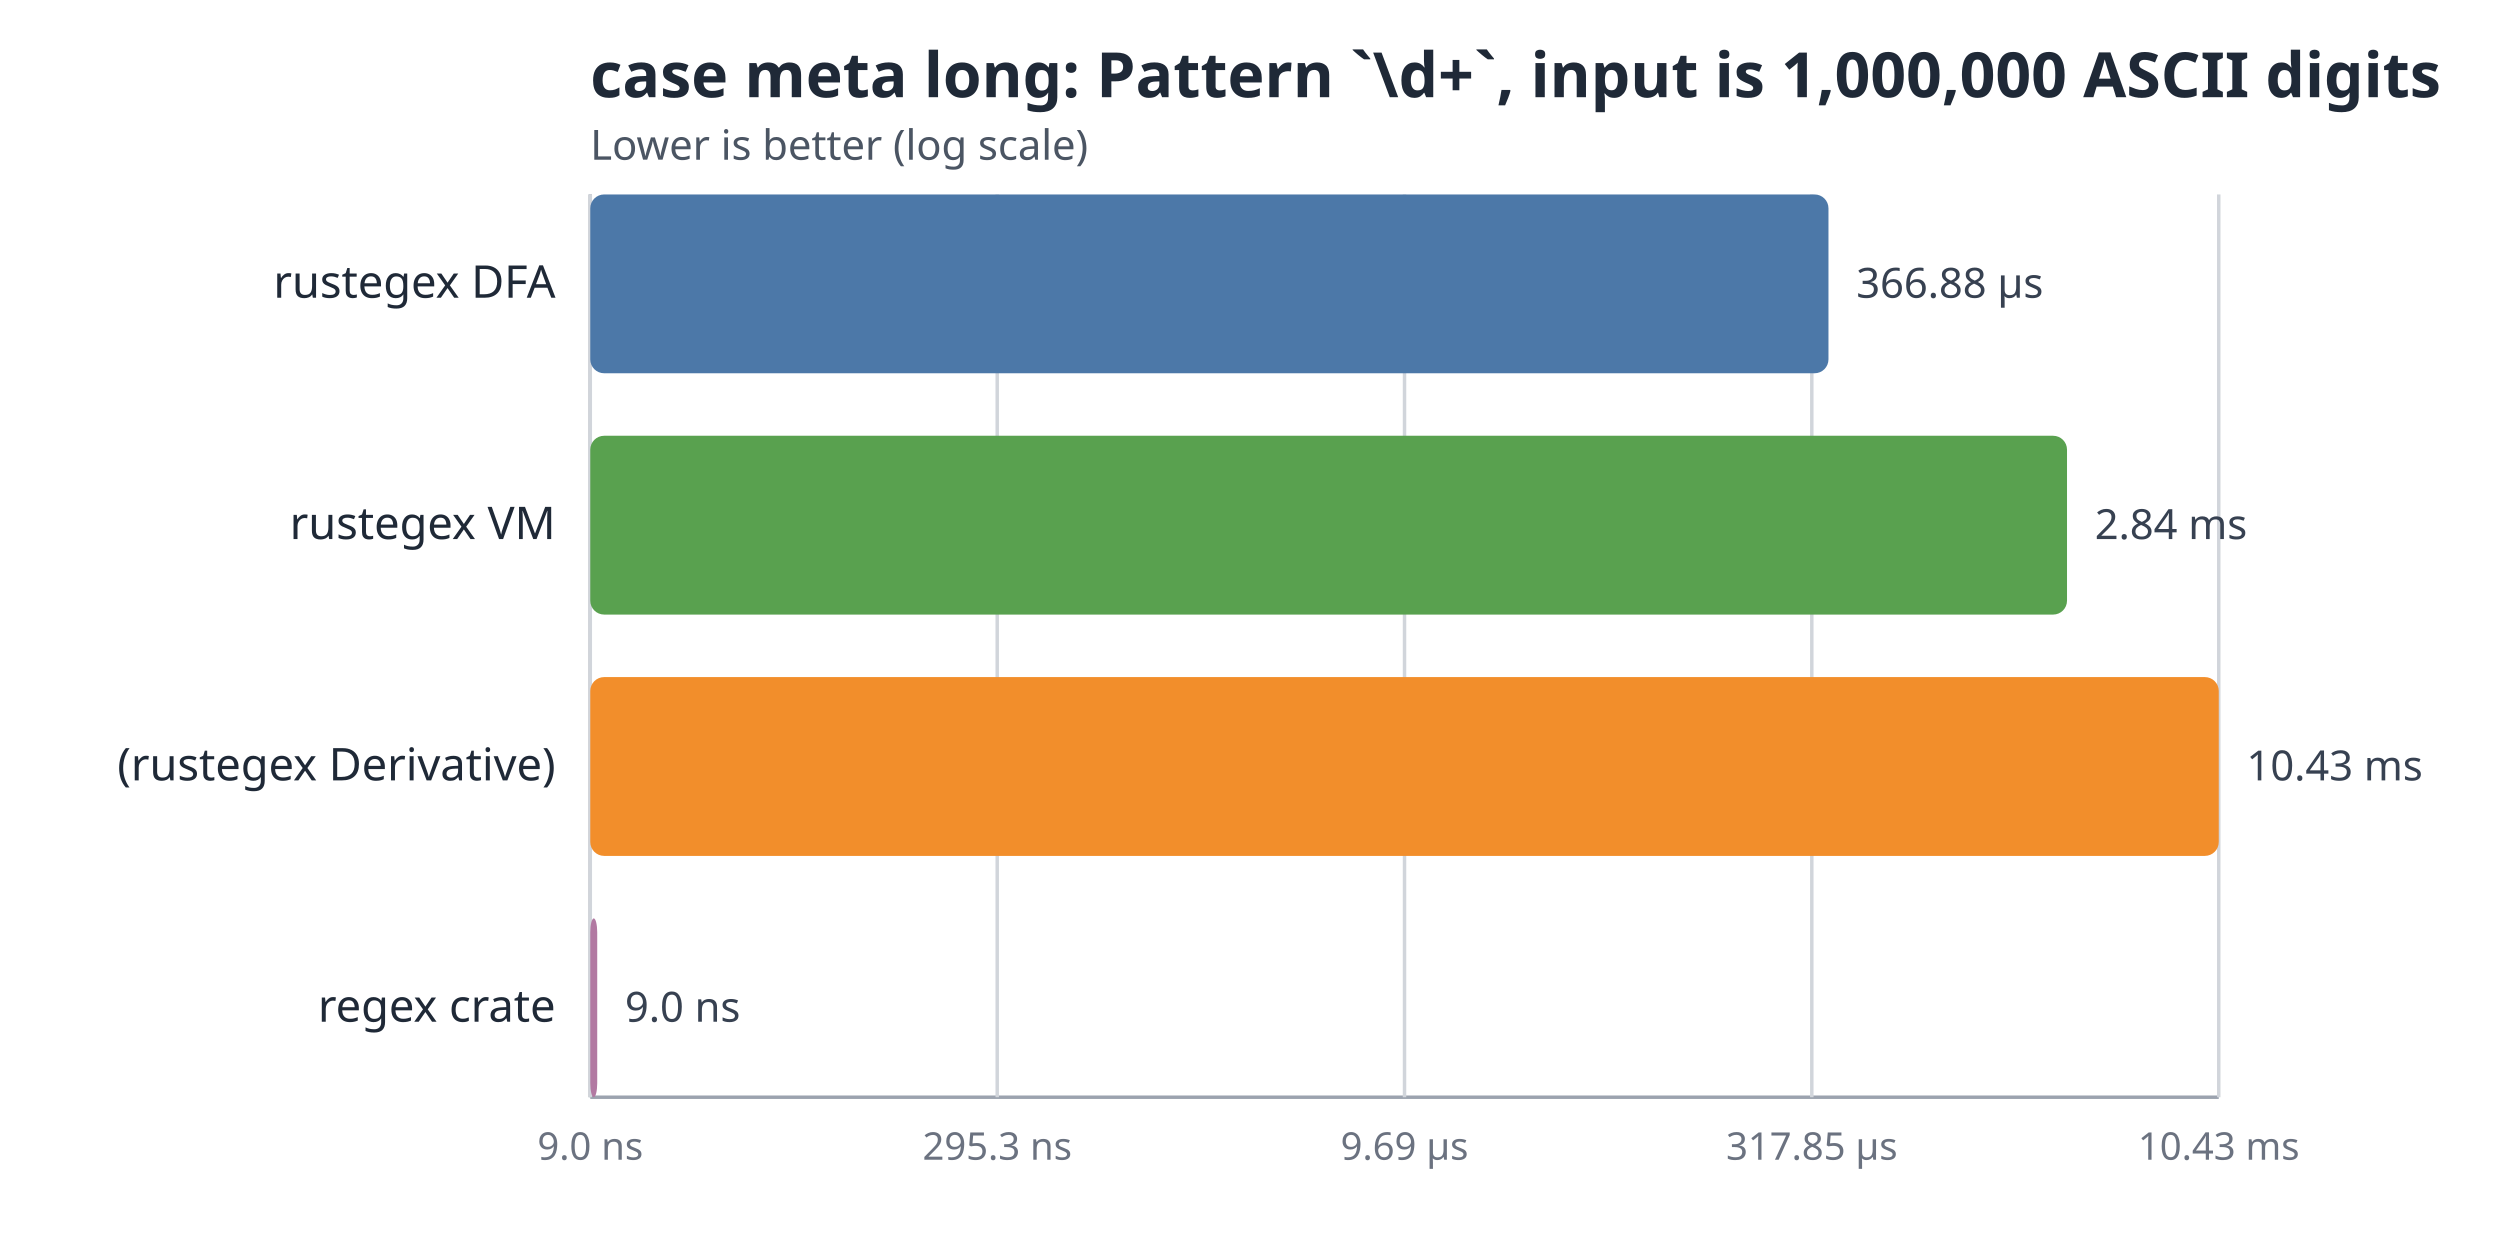
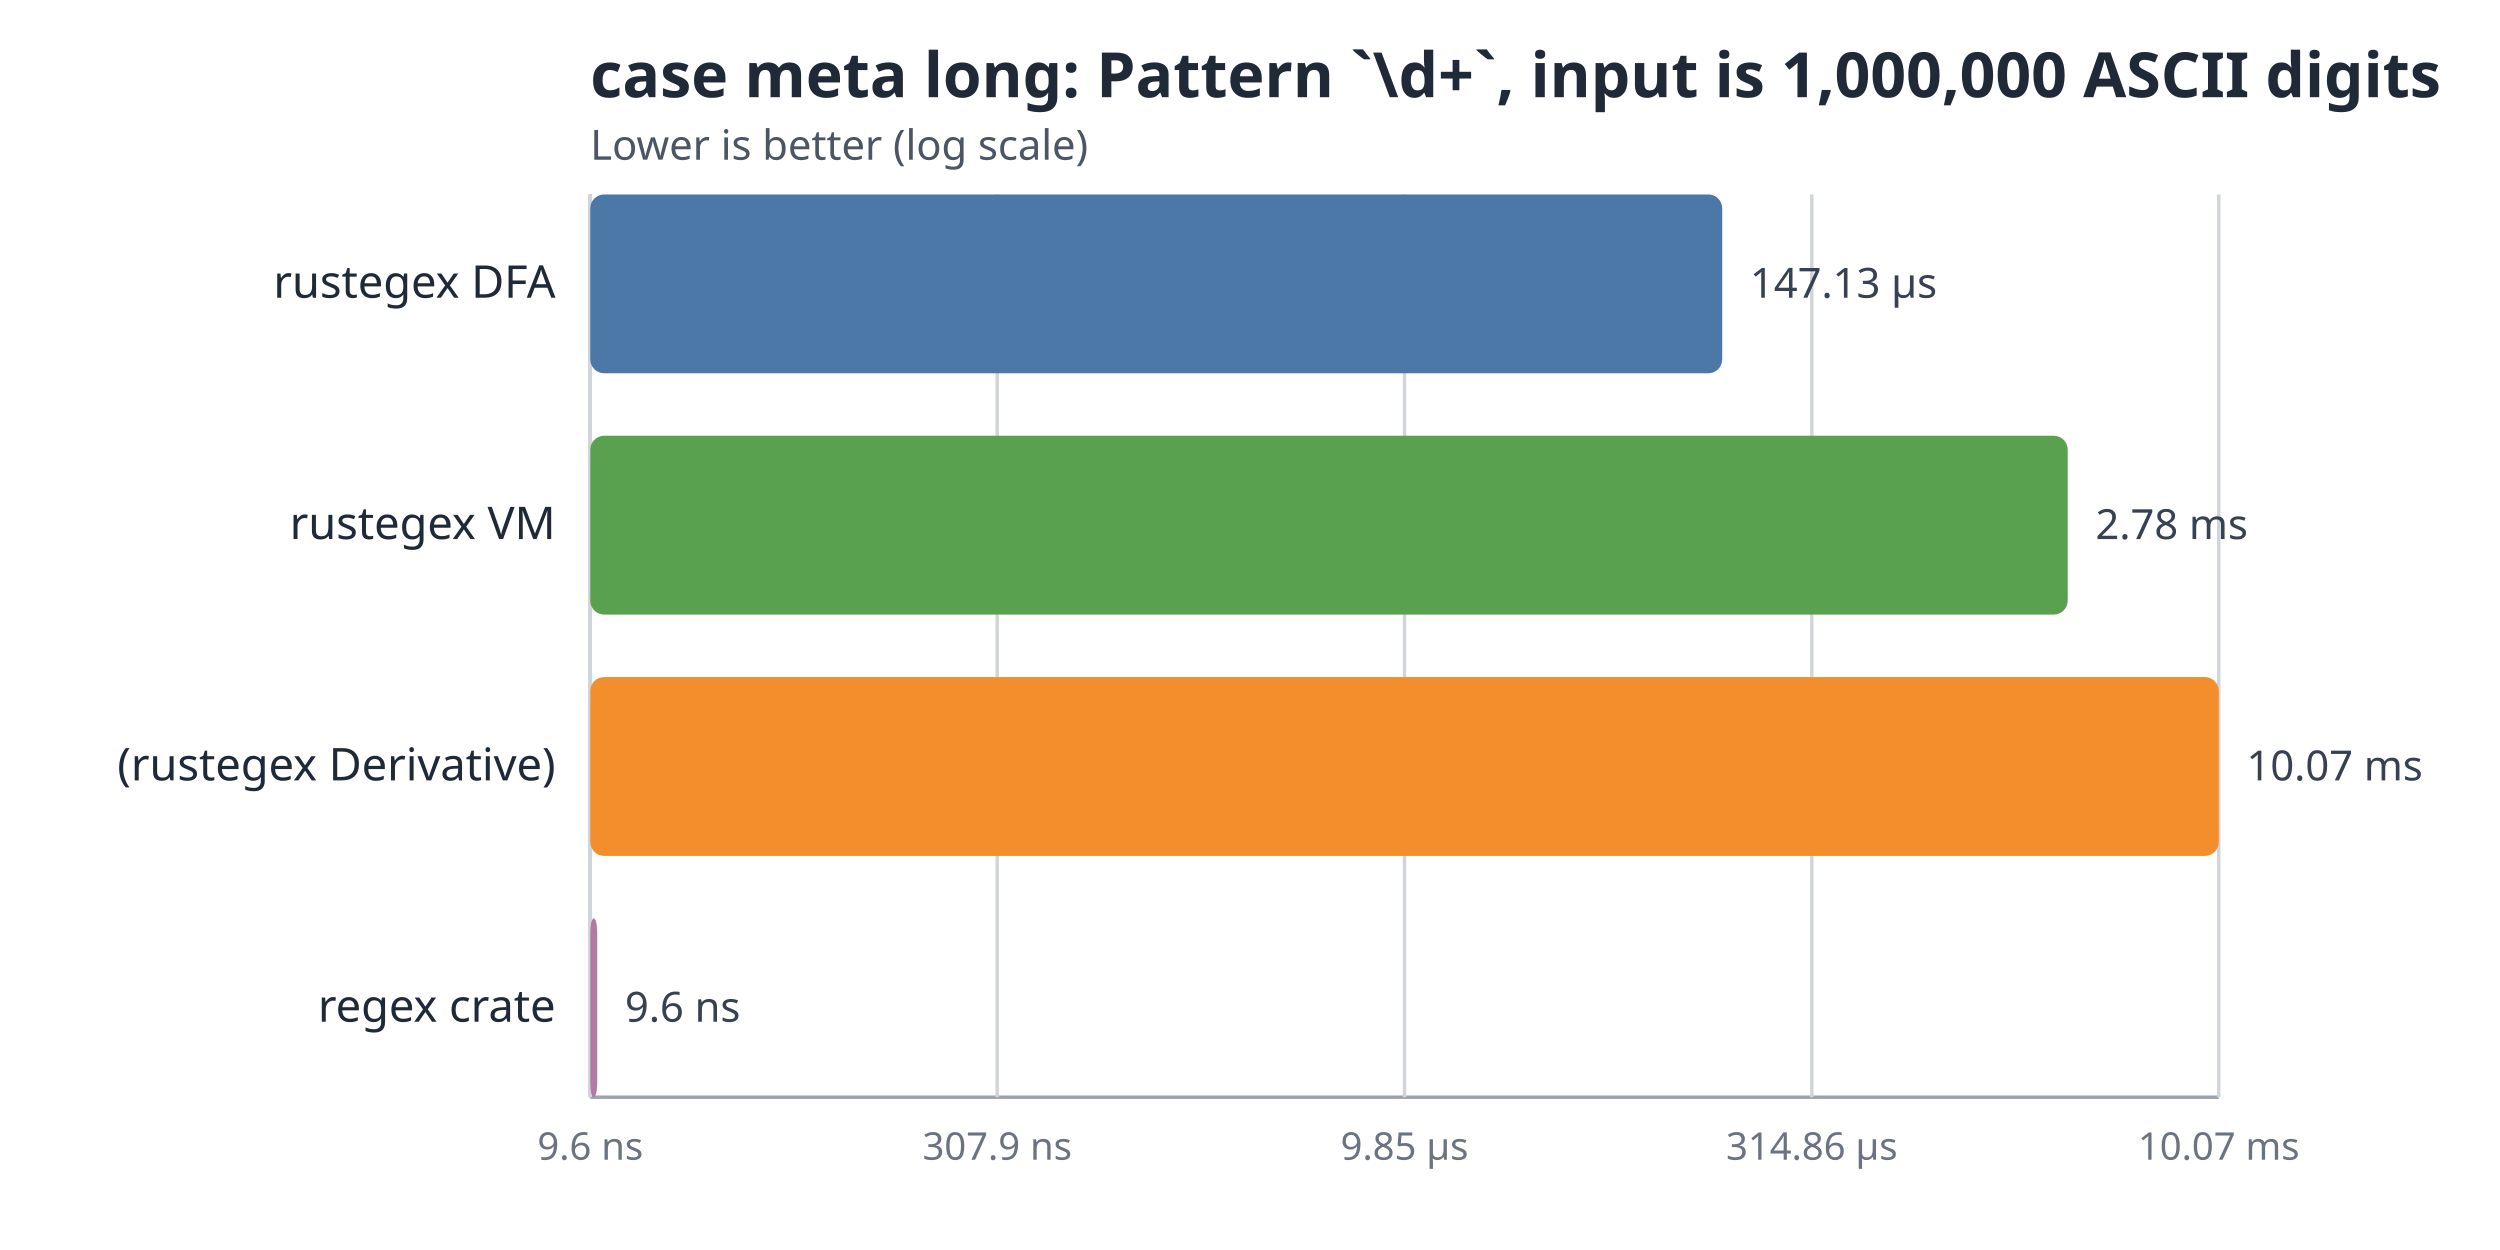
<svg xmlns="http://www.w3.org/2000/svg" width="720" height="360" viewBox="0 0 720 360">
  <rect width="100%" height="100%" fill="#ffffff" />
  <style>text { font-family: ui-sans-serif, system-ui, sans-serif; fill: #1f2937; }.title { font-size: 18px; font-weight: 700; }.subtitle { font-size: 12px; fill: #4b5563; }.label { font-size: 13px; }.value { font-size: 12px; fill: #374151; }.axis { stroke: #9ca3af; stroke-width: 1; }.tick { stroke: #d1d5db; stroke-width: 1; }.tick-label { font-size: 11px; fill: #6b7280; }</style>
  <text class="title" x="170" y="28">case meta long: Pattern `\d+`, input is 1,000,000 ASCII digits</text>
  <text class="subtitle" x="170" y="46">Lower is better (log scale)</text>
  <line class="axis" x1="170" y1="316" x2="639" y2="316" />
  <line class="axis" x1="170" y1="56" x2="170" y2="316" />
  <line class="tick" x1="170.0" y1="56" x2="170.0" y2="316" />
-   <text class="tick-label" x="170.0" y="334" text-anchor="middle">9.0 ns</text>
+   <text class="tick-label" x="170.0" y="334" text-anchor="middle">9.6 ns</text>
  <line class="tick" x1="287.2" y1="56" x2="287.2" y2="316" />
-   <text class="tick-label" x="287.2" y="334" text-anchor="middle">295.3 ns</text>
+   <text class="tick-label" x="287.2" y="334" text-anchor="middle">307.9 ns</text>
  <line class="tick" x1="404.5" y1="56" x2="404.5" y2="316" />
-   <text class="tick-label" x="404.5" y="334" text-anchor="middle">9.69 µs</text>
+   <text class="tick-label" x="404.5" y="334" text-anchor="middle">9.85 µs</text>
  <line class="tick" x1="521.8" y1="56" x2="521.8" y2="316" />
-   <text class="tick-label" x="521.8" y="334" text-anchor="middle">317.85 µs</text>
+   <text class="tick-label" x="521.8" y="334" text-anchor="middle">314.86 µs</text>
  <line class="tick" x1="639.0" y1="56" x2="639.0" y2="316" />
-   <text class="tick-label" x="639.0" y="334" text-anchor="middle">10.43 ms</text>
-   <rect x="170.0" y="56.0" width="356.6" height="51.5" fill="#4c78a8" rx="4" />
+   <text class="tick-label" x="639.0" y="334" text-anchor="middle">10.07 ms</text>
+   <rect x="170.0" y="56.0" width="326.0" height="51.5" fill="#4c78a8" rx="4" />
  <text class="label" x="160" y="85.75" text-anchor="end">rustegex DFA</text>
-   <text class="value" x="534.6" y="85.75">366.88 µs</text>
-   <rect x="170.0" y="125.5" width="425.3" height="51.5" fill="#59a14f" rx="4" />
+   <text class="value" x="504.0" y="85.75">147.13 µs</text>
+   <rect x="170.0" y="125.5" width="425.5" height="51.5" fill="#59a14f" rx="4" />
  <text class="label" x="160" y="155.25" text-anchor="end">rustegex VM</text>
-   <text class="value" x="603.3" y="155.25">2.84 ms</text>
+   <text class="value" x="603.5" y="155.25">2.78 ms</text>
  <rect x="170.0" y="195.0" width="469.0" height="51.5" fill="#f28e2b" rx="4" />
  <text class="label" x="160" y="224.75" text-anchor="end">(rustegex Derivative)</text>
-   <text class="value" x="647.0" y="224.75">10.43 ms</text>
+   <text class="value" x="647.0" y="224.75">10.07 ms</text>
  <rect x="170.0" y="264.5" width="2.0" height="51.5" fill="#b279a2" rx="4" />
  <text class="label" x="160" y="294.25" text-anchor="end">regex crate</text>
-   <text class="value" x="180.0" y="294.25">9.0 ns</text>
+   <text class="value" x="180.0" y="294.25">9.6 ns</text>
</svg>
